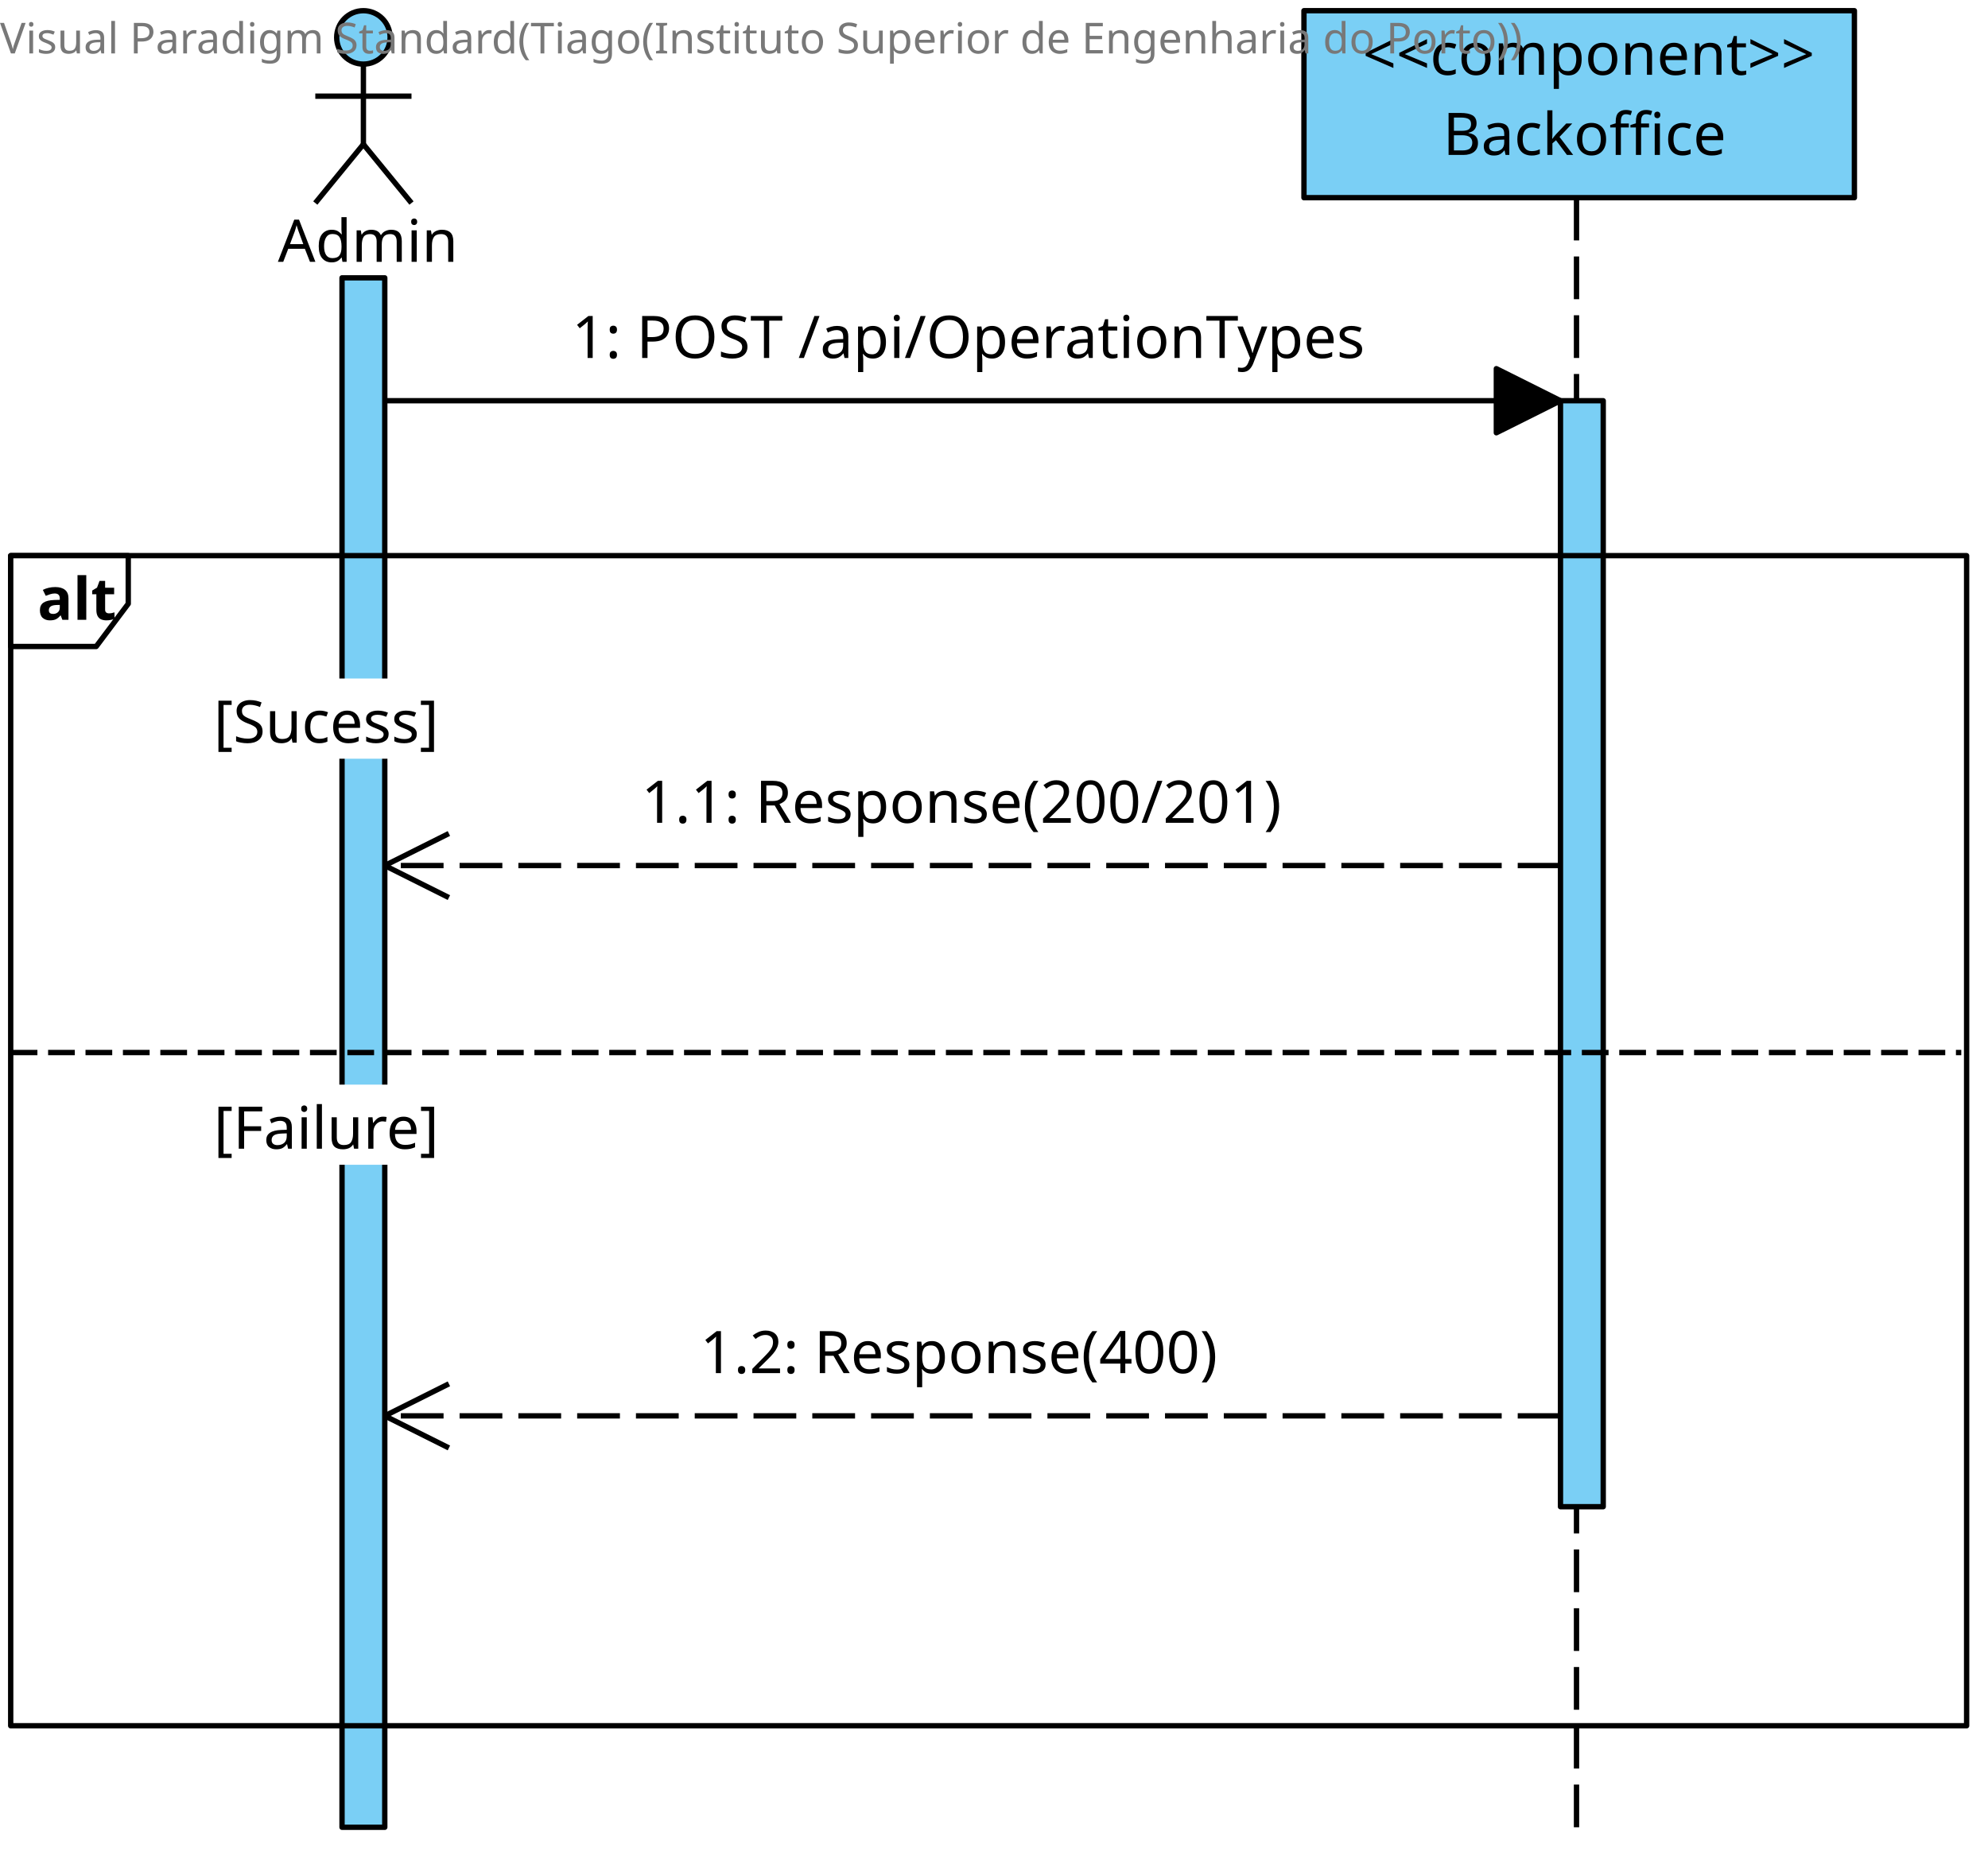
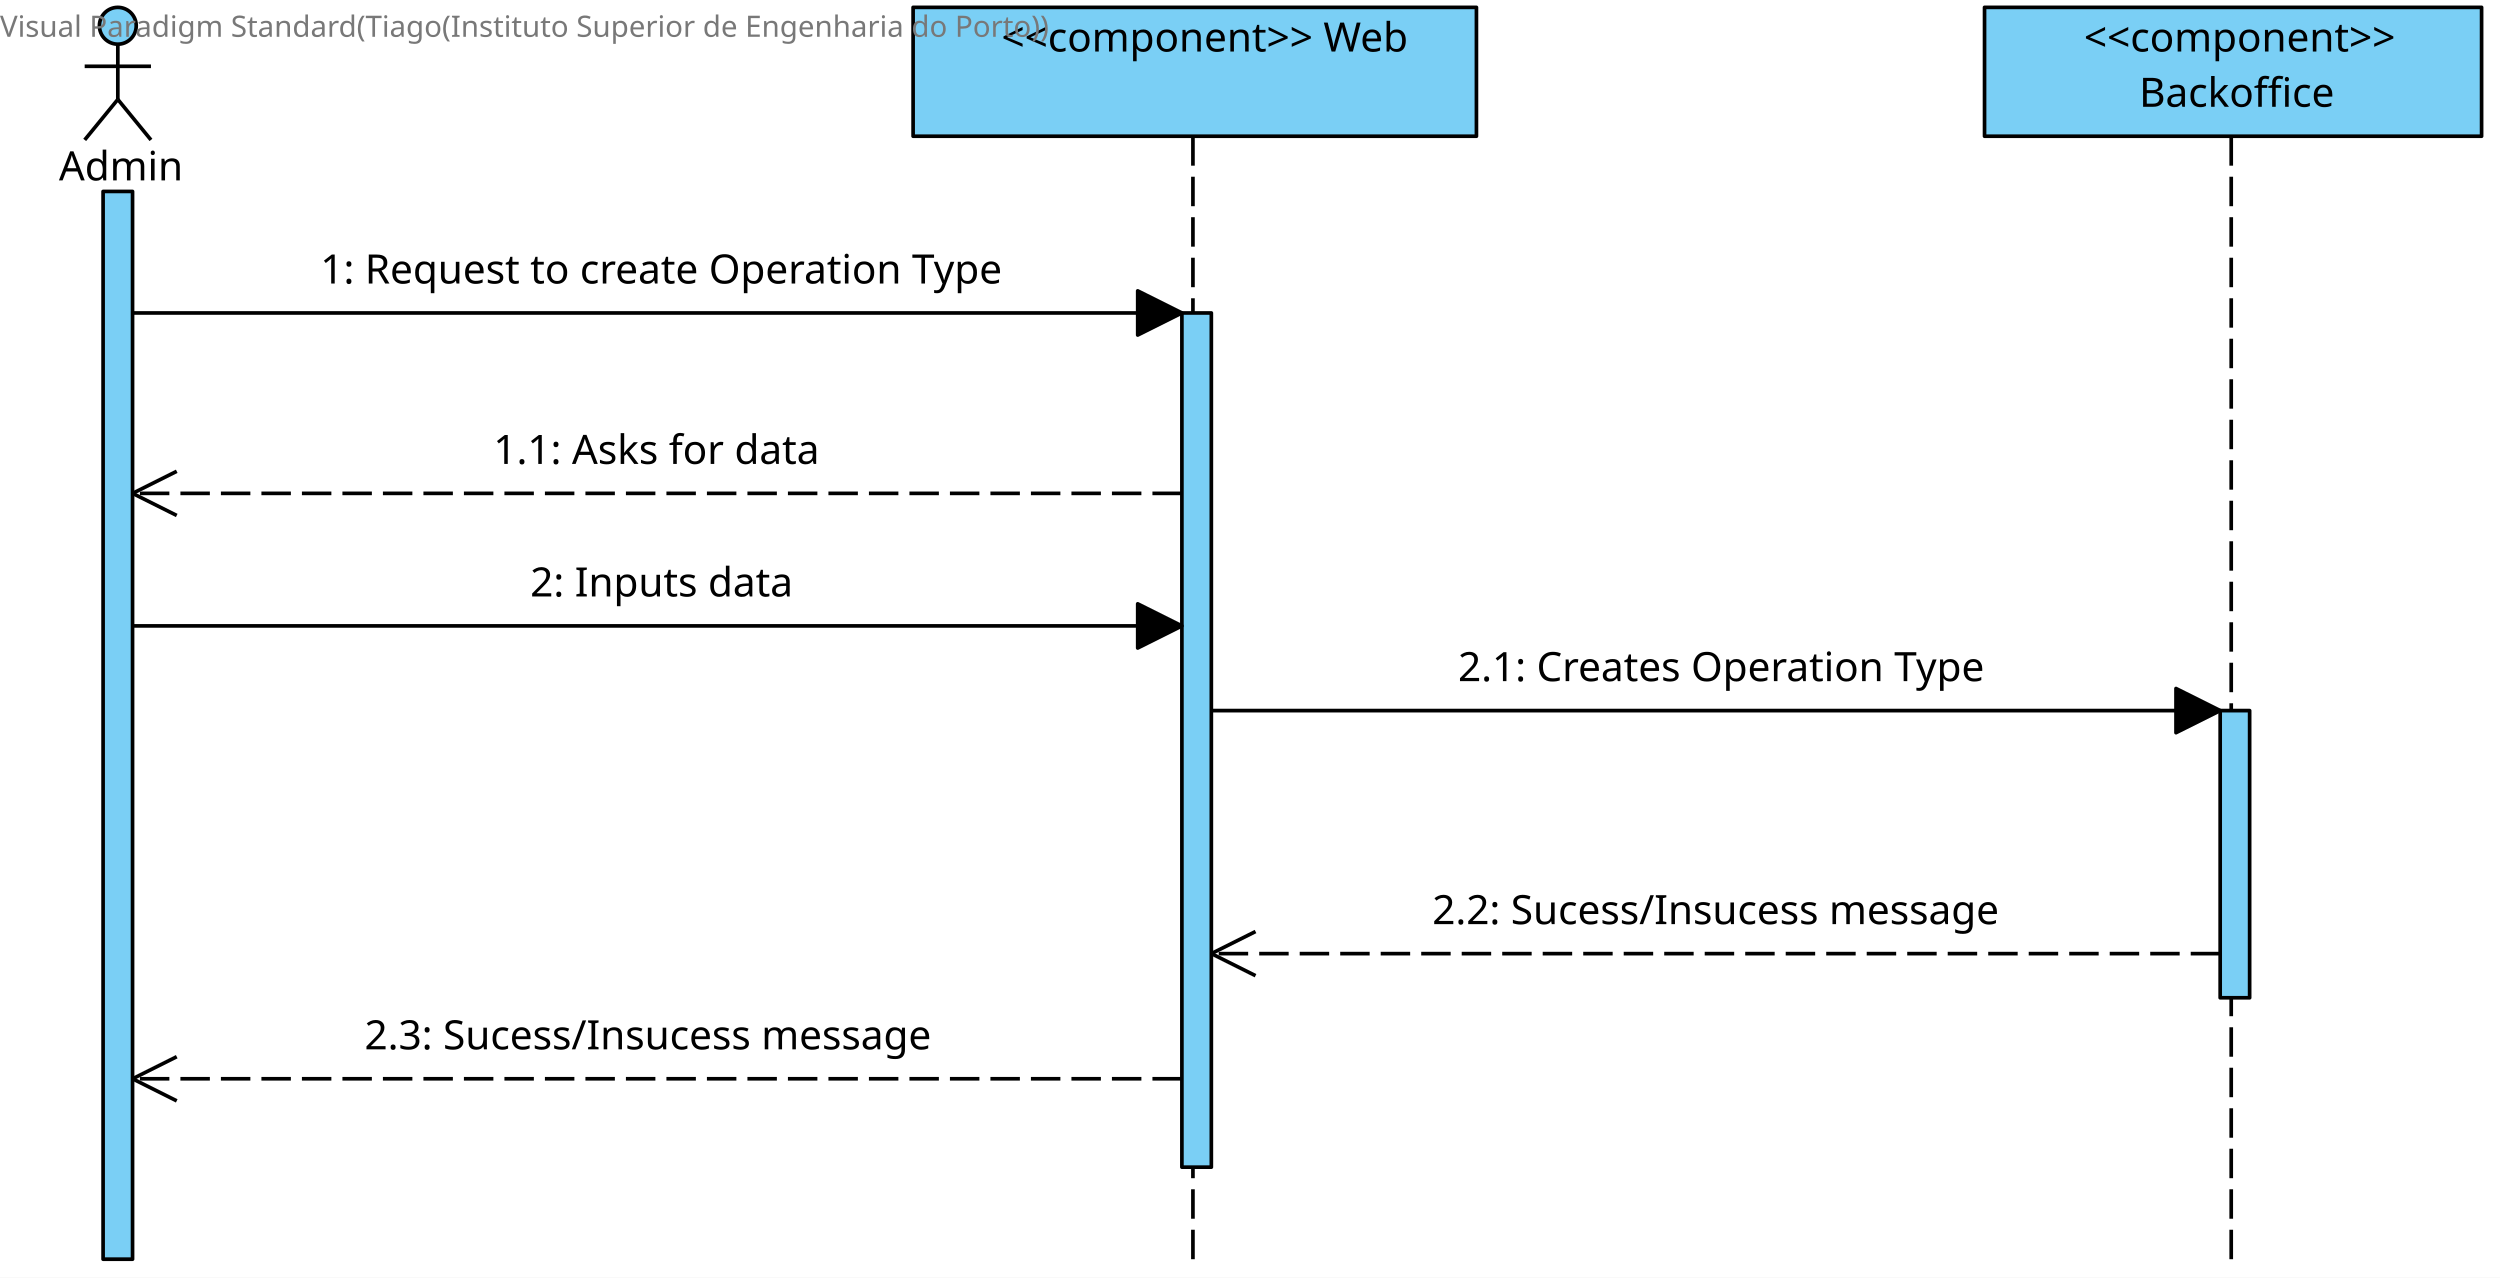
- <svg xmlns="http://www.w3.org/2000/svg" fill-opacity="0" color-rendering="auto" color-interpolation="auto" text-rendering="auto" stroke="rgb(0,0,0)" stroke-linecap="square" width="372" stroke-miterlimit="10" shape-rendering="auto" stroke-opacity="0" fill="rgb(0,0,0)" stroke-dasharray="none" font-weight="normal" stroke-width="1" height="347" font-family="'Dialog'" font-style="normal" stroke-linejoin="miter" font-size="12px" stroke-dashoffset="0" image-rendering="auto">
+ <svg xmlns="http://www.w3.org/2000/svg" fill-opacity="0" color-rendering="auto" color-interpolation="auto" text-rendering="auto" stroke="rgb(0,0,0)" stroke-linecap="square" width="679" stroke-miterlimit="10" shape-rendering="auto" stroke-opacity="0" fill="rgb(0,0,0)" stroke-dasharray="none" font-weight="normal" stroke-width="1" height="347" font-family="'Dialog'" font-style="normal" stroke-linejoin="miter" font-size="12px" stroke-dashoffset="0" image-rendering="auto">
  <defs id="genericDefs" />
  <g>
    <defs id="defs1">
      <clipPath clipPathUnits="userSpaceOnUse" id="clipPath1">
        <path d="M-7 -7 L71 -7 L71 352 L-7 352 L-7 -7 Z" />
      </clipPath>
      <clipPath clipPathUnits="userSpaceOnUse" id="clipPath2">
-         <path d="M-7 -7 L115 -7 L115 352 L-7 352 L-7 -7 Z" />
+         <path d="M-7 -7 L165 -7 L165 352 L-7 352 L-7 -7 Z" />
      </clipPath>
      <clipPath clipPathUnits="userSpaceOnUse" id="clipPath3">
-         <path d="M-7 -7 L19 -7 L19 218 L-7 218 L-7 -7 Z" />
+         <path d="M-7 -7 L19 -7 L19 243 L-7 243 L-7 -7 Z" />
      </clipPath>
      <clipPath clipPathUnits="userSpaceOnUse" id="clipPath4">
-         <path d="M-7 -7 L377 -7 L377 230 L-7 230 L-7 -7 Z" />
+         <path d="M-7 -7 L147 -7 L147 352 L-7 352 L-7 -7 Z" />
      </clipPath>
      <clipPath clipPathUnits="userSpaceOnUse" id="clipPath5">
-         <path d="M-7 -7 L-7 230 L377 230 L377 -7 Z" />
+         <path d="M-7 -7 L19 -7 L19 89 L-7 89 L-7 -7 Z" />
      </clipPath>
      <clipPath clipPathUnits="userSpaceOnUse" id="clipPath6">
-         <path d="M0 0 L0 18 L23 18 L23 0 Z" />
+         <path d="M-136 -30 L272 -30 L272 60 L-136 60 L-136 -30 Z" />
      </clipPath>
      <clipPath clipPathUnits="userSpaceOnUse" id="clipPath7">
-         <path d="M-7 -7 L377 -7 L377 87 L-7 87 L-7 -7 Z" />
+         <path d="M-52 -15 L104 -15 L104 30 L-52 30 L-52 -15 Z" />
      </clipPath>
      <clipPath clipPathUnits="userSpaceOnUse" id="clipPath8">
-         <path d="M0 0 L0 15 L63 15 L63 0 Z" />
+         <path d="M-154 -15 L308 -15 L308 30 L-154 30 L-154 -15 Z" />
      </clipPath>
      <clipPath clipPathUnits="userSpaceOnUse" id="clipPath9">
-         <path d="M0 0 L0 4 L366 4 L366 0 Z" />
+         <path d="M0 0 L389 0 L389 104 L0 104 L0 0 Z" />
      </clipPath>
      <clipPath clipPathUnits="userSpaceOnUse" id="clipPath10">
-         <path d="M-7 -7 L377 -7 L377 136 L-7 136 L-7 -7 Z" />
+         <path d="M72 2 L72 17 L20 17 L20 2 ZM289 30 L289 45 L91 45 L91 30 ZM244 79 L244 94 L138 94 L138 79 ZM0 0 L0 104 L389 104 L389 0 Z" />
      </clipPath>
      <clipPath clipPathUnits="userSpaceOnUse" id="clipPath11">
-         <path d="M0 0 L0 15 L60 15 L60 0 Z" />
+         <path d="M244 30 L244 45 L138 45 L138 30 ZM235 66 L235 81 L148 81 L148 66 ZM0 0 L0 104 L389 104 L389 0 Z" />
      </clipPath>
      <clipPath clipPathUnits="userSpaceOnUse" id="clipPath12">
-         <path d="M-52 -15 L104 -15 L104 30 L-52 30 L-52 -15 Z" />
+         <path d="M275 30 L275 45 L103 45 L103 30 ZM0 0 L0 104 L389 104 L389 0 Z" />
      </clipPath>
      <clipPath clipPathUnits="userSpaceOnUse" id="clipPath13">
-         <path d="M-104 -30 L208 -30 L208 60 L-104 60 L-104 -30 Z" />
+         <path d="M235 30 L235 45 L148 45 L148 30 ZM0 0 L0 104 L389 104 L389 0 L244 0 L244 9 L138 9 L138 0 Z" />
      </clipPath>
      <clipPath clipPathUnits="userSpaceOnUse" id="clipPath14">
-         <path d="M0 0 L324 0 L324 104 L0 104 L0 0 Z" />
+         <path d="M0 0 L378 0 L378 104 L0 104 L0 0 Z" />
      </clipPath>
      <clipPath clipPathUnits="userSpaceOnUse" id="clipPath15">
-         <path d="M72 12 L72 27 L20 27 L20 12 ZM241 30 L241 45 L76 45 L76 30 ZM0 0 L0 104 L324 104 L324 7 L222 7 L222 0 Z" />
+         <path d="M266 30 L266 45 L107 45 L107 30 ZM0 0 L0 104 L100 104 L100 96 L272 96 L272 104 L378 104 L378 0 Z" />
      </clipPath>
      <clipPath clipPathUnits="userSpaceOnUse" id="clipPath16">
-         <path d="M228 30 L228 45 L89 45 L89 30 ZM0 0 L0 104 L324 104 L324 0 Z" />
+         <path d="M272 30 L272 45 L100 45 L100 30 ZM0 0 L0 104 L378 104 L378 0 Z" />
      </clipPath>
      <clipPath clipPathUnits="userSpaceOnUse" id="clipPath17">
-         <path d="M216 30 L216 45 L99 45 L99 30 ZM0 0 L0 104 L324 104 L324 0 Z" />
+         <path d="M-172 -15 L344 -15 L344 30 L-172 30 L-172 -15 Z" />
      </clipPath>
      <clipPath clipPathUnits="userSpaceOnUse" id="clipPath18">
-         <path d="M-117 -15 L234 -15 L234 30 L-117 30 L-117 -15 Z" />
+         <path d="M-159 -15 L318 -15 L318 30 L-159 30 L-159 -15 Z" />
      </clipPath>
      <clipPath clipPathUnits="userSpaceOnUse" id="clipPath19">
-         <path d="M-139 -15 L278 -15 L278 30 L-139 30 L-139 -15 Z" />
+         <path d="M-87 -15 L174 -15 L174 30 L-87 30 L-87 -15 Z" />
      </clipPath>
      <clipPath clipPathUnits="userSpaceOnUse" id="clipPath20">
-         <path d="M-165 -15 L330 -15 L330 30 L-165 30 L-165 -15 Z" />
+         <path d="M-106 -15 L212 -15 L212 30 L-106 30 L-106 -15 Z" />
+       </clipPath>
+       <clipPath clipPathUnits="userSpaceOnUse" id="clipPath21">
+         <path d="M-198 -15 L396 -15 L396 30 L-198 30 L-198 -15 Z" />
      </clipPath>
    </defs>
    <g fill="white" text-rendering="geometricPrecision" fill-opacity="1" stroke-opacity="1" stroke="white">
-       <rect x="0" width="372" height="347" y="0" stroke="none" />
+       <rect x="0" width="679" height="347" y="0" stroke="none" />
    </g>
-     <g font-size="11px" transform="translate(38,2)" fill-opacity="1" fill="rgb(122,207,245)" text-rendering="geometricPrecision" image-rendering="optimizeQuality" font-family="sans-serif" stroke="rgb(122,207,245)" stroke-opacity="1">
+     <g font-size="11px" transform="translate(2,2)" fill-opacity="1" fill="rgb(122,207,245)" text-rendering="geometricPrecision" image-rendering="optimizeQuality" font-family="sans-serif" stroke="rgb(122,207,245)" stroke-opacity="1">
      <circle r="5" clip-path="url(#clipPath1)" cx="30" cy="5" stroke="none" />
      <rect x="26" width="8" height="290" y="50" clip-path="url(#clipPath1)" stroke="none" />
    </g>
-     <g stroke-linecap="butt" font-size="11px" transform="translate(38,2)" fill-opacity="1" fill="black" text-rendering="geometricPrecision" image-rendering="optimizeQuality" font-family="sans-serif" stroke-linejoin="round" stroke="black" stroke-opacity="1" stroke-miterlimit="0">
+     <g stroke-linecap="butt" font-size="11px" transform="translate(2,2)" fill-opacity="1" fill="black" text-rendering="geometricPrecision" image-rendering="optimizeQuality" font-family="sans-serif" stroke-linejoin="round" stroke="black" stroke-opacity="1" stroke-miterlimit="0">
      <circle fill="none" r="5" clip-path="url(#clipPath1)" cx="30" cy="5" />
      <rect fill="none" x="26" width="8" height="290" y="50" clip-path="url(#clipPath1)" />
      <line y2="25" fill="none" x1="30" clip-path="url(#clipPath1)" x2="30" y1="10" />
      <line y2="36" fill="none" x1="30" clip-path="url(#clipPath1)" x2="21" y1="25" />
      <line y2="36" fill="none" x1="30" clip-path="url(#clipPath1)" x2="39" y1="25" />
      <line y2="16" fill="none" x1="21" clip-path="url(#clipPath1)" x2="39" y1="16" />
    </g>
-     <g font-size="11px" transform="translate(244,2)" fill-opacity="1" fill="rgb(122,207,245)" text-rendering="geometricPrecision" image-rendering="optimizeQuality" font-family="sans-serif" stroke="rgb(122,207,245)" stroke-opacity="1">
-       <rect x="0" width="103" height="35" y="0" clip-path="url(#clipPath2)" stroke="none" />
+     <g font-size="11px" transform="translate(248,2)" fill-opacity="1" fill="rgb(122,207,245)" text-rendering="geometricPrecision" image-rendering="optimizeQuality" font-family="sans-serif" stroke="rgb(122,207,245)" stroke-opacity="1">
+       <rect x="0" width="153" height="35" y="0" clip-path="url(#clipPath2)" stroke="none" />
    </g>
-     <g stroke-linecap="butt" font-size="11px" transform="translate(244,2)" fill-opacity="1" fill="black" text-rendering="geometricPrecision" image-rendering="optimizeQuality" font-family="sans-serif" stroke-linejoin="round" stroke="black" stroke-opacity="1" stroke-miterlimit="0">
-       <rect fill="none" x="0" width="103" height="35" y="0" clip-path="url(#clipPath2)" />
-       <line clip-path="url(#clipPath2)" fill="none" x1="51" x2="51" y1="35" y2="341" stroke-linejoin="bevel" stroke-dasharray="8,3" />
+     <g stroke-linecap="butt" font-size="11px" transform="translate(248,2)" fill-opacity="1" fill="black" text-rendering="geometricPrecision" image-rendering="optimizeQuality" font-family="sans-serif" stroke-linejoin="round" stroke="black" stroke-opacity="1" stroke-miterlimit="0">
+       <rect fill="none" x="0" width="153" height="35" y="0" clip-path="url(#clipPath2)" />
+       <line clip-path="url(#clipPath2)" fill="none" x1="76" x2="76" y1="35" y2="341" stroke-linejoin="bevel" stroke-dasharray="8,3" />
    </g>
-     <g font-size="11px" transform="translate(292,75)" fill-opacity="1" fill="rgb(122,207,245)" text-rendering="geometricPrecision" image-rendering="optimizeQuality" font-family="sans-serif" stroke="rgb(122,207,245)" stroke-opacity="1">
-       <rect x="0" width="8" height="207" y="0" clip-path="url(#clipPath3)" stroke="none" />
+     <g font-size="11px" transform="translate(321,85)" fill-opacity="1" fill="rgb(122,207,245)" text-rendering="geometricPrecision" image-rendering="optimizeQuality" font-family="sans-serif" stroke="rgb(122,207,245)" stroke-opacity="1">
+       <rect x="0" width="8" height="232" y="0" clip-path="url(#clipPath3)" stroke="none" />
    </g>
-     <g stroke-linecap="butt" font-size="11px" transform="translate(292,75)" fill-opacity="1" fill="black" text-rendering="geometricPrecision" image-rendering="optimizeQuality" font-family="sans-serif" stroke-linejoin="round" stroke="black" stroke-opacity="1" stroke-miterlimit="0">
-       <rect fill="none" x="0" width="8" height="207" y="0" clip-path="url(#clipPath3)" />
+     <g stroke-linecap="butt" font-size="11px" transform="translate(321,85)" fill-opacity="1" fill="black" text-rendering="geometricPrecision" image-rendering="optimizeQuality" font-family="sans-serif" stroke-linejoin="round" stroke="black" stroke-opacity="1" stroke-miterlimit="0">
+       <rect fill="none" x="0" width="8" height="232" y="0" clip-path="url(#clipPath3)" />
    </g>
-     <g fill-opacity="1" text-rendering="geometricPrecision" stroke="black" stroke-linecap="butt" transform="translate(2,104)" stroke-miterlimit="0" stroke-opacity="1" fill="black" font-weight="bold" font-family="sans-serif" stroke-linejoin="round" font-size="11px" image-rendering="optimizeQuality">
-       <rect fill="none" x="0" width="366" height="219" y="0" clip-path="url(#clipPath5)" />
+     <g font-size="11px" transform="translate(539,2)" fill-opacity="1" fill="rgb(122,207,245)" text-rendering="geometricPrecision" image-rendering="optimizeQuality" font-family="sans-serif" stroke="rgb(122,207,245)" stroke-opacity="1">
+       <rect x="0" width="135" height="35" y="0" clip-path="url(#clipPath4)" stroke="none" />
    </g>
-     <g font-size="11px" transform="translate(2,104)" fill-opacity="1" fill="white" text-rendering="geometricPrecision" image-rendering="optimizeQuality" font-family="sans-serif" stroke="white" font-weight="bold" stroke-opacity="1">
-       <path d="M22 0 L22 9 L16 17 L0 17 L0 0 Z" stroke="none" clip-path="url(#clipPath5)" />
+     <g stroke-linecap="butt" font-size="11px" transform="translate(539,2)" fill-opacity="1" fill="black" text-rendering="geometricPrecision" image-rendering="optimizeQuality" font-family="sans-serif" stroke-linejoin="round" stroke="black" stroke-opacity="1" stroke-miterlimit="0">
+       <rect fill="none" x="0" width="135" height="35" y="0" clip-path="url(#clipPath4)" />
+       <line clip-path="url(#clipPath4)" fill="none" x1="67" x2="67" y1="35" y2="341" stroke-linejoin="bevel" stroke-dasharray="8,3" />
    </g>
-     <g fill-opacity="1" text-rendering="geometricPrecision" stroke="black" stroke-linecap="butt" transform="translate(2,104)" stroke-miterlimit="0" stroke-opacity="1" fill="black" font-weight="bold" font-family="sans-serif" stroke-linejoin="round" font-size="11px" image-rendering="optimizeQuality">
-       <path fill="none" d="M22 0 L22 9 L16 17 L0 17 L0 0 Z" clip-path="url(#clipPath5)" />
+     <g font-size="11px" transform="translate(603,193)" fill-opacity="1" fill="rgb(122,207,245)" text-rendering="geometricPrecision" image-rendering="optimizeQuality" font-family="sans-serif" stroke="rgb(122,207,245)" stroke-opacity="1">
+       <rect x="0" width="8" height="78" y="0" clip-path="url(#clipPath5)" stroke="none" />
    </g>
-     <g font-size="11px" transform="translate(2,104)" fill-opacity="1" fill="black" text-rendering="geometricPrecision" image-rendering="optimizeQuality" font-family="sans-serif" stroke="black" font-weight="bold" stroke-opacity="1">
-       <text x="5" xml:space="preserve" y="12" clip-path="url(#clipPath6)" stroke="none">alt</text>
+     <g stroke-linecap="butt" font-size="11px" transform="translate(603,193)" fill-opacity="1" fill="black" text-rendering="geometricPrecision" image-rendering="optimizeQuality" font-family="sans-serif" stroke-linejoin="round" stroke="black" stroke-opacity="1" stroke-miterlimit="0">
+       <rect fill="none" x="0" width="8" height="78" y="0" clip-path="url(#clipPath5)" />
    </g>
-     <g fill-opacity="1" text-rendering="geometricPrecision" stroke="black" stroke-linecap="butt" transform="translate(2,122)" stroke-miterlimit="0" stroke-opacity="1" fill="black" stroke-dasharray="5,2" font-family="sans-serif" stroke-linejoin="bevel" font-size="11px" image-rendering="optimizeQuality">
-       <line y2="75" fill="none" x1="0" clip-path="url(#clipPath7)" x2="365" y1="75" />
+     <g font-size="11px" transform="translate(539,2)" fill-opacity="1" fill="black" text-rendering="geometricPrecision" image-rendering="optimizeQuality" font-family="sans-serif" stroke="black" stroke-opacity="1">
+       <text x="27" xml:space="preserve" y="12" clip-path="url(#clipPath6)" stroke="none">&lt;&lt;component&gt;&gt;</text>
+       <text x="42" xml:space="preserve" y="27" clip-path="url(#clipPath6)" stroke="none">Backoffice</text>
    </g>
-     <g font-size="11px" transform="translate(30,127)" fill-opacity="1" fill="white" text-rendering="geometricPrecision" image-rendering="optimizeQuality" font-family="sans-serif" stroke="white" stroke-opacity="1">
-       <rect x="9" width="44" height="17" y="-1" clip-path="url(#clipPath8)" stroke="none" />
-       <text fill="black" x="10" xml:space="preserve" y="12" clip-path="url(#clipPath8)" stroke="none">[Sucess]</text>
+     <g font-size="11px" transform="translate(6,37)" fill-opacity="1" fill="black" text-rendering="geometricPrecision" image-rendering="optimizeQuality" font-family="sans-serif" stroke="black" stroke-opacity="1">
+       <text x="10" xml:space="preserve" y="12" clip-path="url(#clipPath7)" stroke="none">Admin</text>
    </g>
-     <g font-size="11px" transform="translate(30,203)" fill-opacity="1" fill="white" text-rendering="geometricPrecision" image-rendering="optimizeQuality" font-family="sans-serif" stroke="white" stroke-opacity="1">
-       <rect x="9" width="42" height="17" y="-1" clip-path="url(#clipPath11)" stroke="none" />
-       <text fill="black" x="10" xml:space="preserve" y="12" clip-path="url(#clipPath11)" stroke="none">[Failure]</text>
+     <g font-size="11px" transform="translate(248,2)" fill-opacity="1" fill="black" text-rendering="geometricPrecision" image-rendering="optimizeQuality" font-family="sans-serif" stroke="black" stroke-opacity="1">
+       <text x="24" xml:space="preserve" y="12" clip-path="url(#clipPath8)" stroke="none">&lt;&lt;component&gt;&gt; Web</text>
    </g>
-     <g font-size="11px" transform="translate(42,37)" fill-opacity="1" fill="black" text-rendering="geometricPrecision" image-rendering="optimizeQuality" font-family="sans-serif" stroke="black" stroke-opacity="1">
-       <text x="10" xml:space="preserve" y="12" clip-path="url(#clipPath12)" stroke="none">Admin</text>
+     <g stroke-linecap="butt" font-size="11px" transform="translate(-14,35)" fill-opacity="1" fill="black" text-rendering="geometricPrecision" image-rendering="optimizeQuality" font-family="sans-serif" stroke-linejoin="round" stroke="black" stroke-opacity="1">
+       <line y2="50" fill="none" x1="50" clip-path="url(#clipPath10)" x2="335" y1="50" />
+       <polygon points=" 335 50 323 44 323 56" clip-path="url(#clipPath10)" stroke="none" />
+       <polygon fill="none" points=" 335 50 323 44 323 56" clip-path="url(#clipPath10)" />
    </g>
-     <g font-size="11px" transform="translate(244,2)" fill-opacity="1" fill="black" text-rendering="geometricPrecision" image-rendering="optimizeQuality" font-family="sans-serif" stroke="black" stroke-opacity="1">
-       <text x="11" xml:space="preserve" y="12" clip-path="url(#clipPath13)" stroke="none">&lt;&lt;component&gt;&gt;</text>
-       <text x="26" xml:space="preserve" y="27" clip-path="url(#clipPath13)" stroke="none">Backoffice</text>
+     <g fill-opacity="1" text-rendering="geometricPrecision" stroke="black" stroke-linecap="butt" transform="translate(-14,84)" stroke-miterlimit="0" stroke-opacity="1" fill="black" stroke-dasharray="8,3" font-family="sans-serif" stroke-linejoin="round" font-size="11px" image-rendering="optimizeQuality">
+       <line y2="50" fill="none" x1="335" clip-path="url(#clipPath11)" x2="50" y1="50" />
+       <line clip-path="url(#clipPath11)" fill="none" x1="50" x2="62" y1="50" y2="56" stroke-dasharray="none" stroke-miterlimit="10" />
+       <line clip-path="url(#clipPath11)" fill="none" x1="50" x2="62" y1="50" y2="44" stroke-dasharray="none" stroke-miterlimit="10" />
    </g>
-     <g stroke-linecap="butt" font-size="11px" transform="translate(22,25)" fill-opacity="1" fill="black" text-rendering="geometricPrecision" image-rendering="optimizeQuality" font-family="sans-serif" stroke-linejoin="round" stroke="black" stroke-opacity="1">
-       <line y2="50" fill="none" x1="50" clip-path="url(#clipPath15)" x2="270" y1="50" />
-       <polygon points=" 270 50 258 44 258 56" clip-path="url(#clipPath15)" stroke="none" />
-       <polygon fill="none" points=" 270 50 258 44 258 56" clip-path="url(#clipPath15)" />
+     <g fill-opacity="1" text-rendering="geometricPrecision" stroke="black" stroke-linecap="butt" transform="translate(-14,243)" stroke-miterlimit="0" stroke-opacity="1" fill="black" stroke-dasharray="8,3" font-family="sans-serif" stroke-linejoin="round" font-size="11px" image-rendering="optimizeQuality">
+       <line y2="50" fill="none" x1="335" clip-path="url(#clipPath12)" x2="50" y1="50" />
+       <line clip-path="url(#clipPath12)" fill="none" x1="50" x2="62" y1="50" y2="56" stroke-dasharray="none" stroke-miterlimit="10" />
+       <line clip-path="url(#clipPath12)" fill="none" x1="50" x2="62" y1="50" y2="44" stroke-dasharray="none" stroke-miterlimit="10" />
    </g>
-     <g fill-opacity="1" text-rendering="geometricPrecision" stroke="black" stroke-linecap="butt" transform="translate(22,112)" stroke-miterlimit="0" stroke-opacity="1" fill="black" stroke-dasharray="8,3" font-family="sans-serif" stroke-linejoin="round" font-size="11px" image-rendering="optimizeQuality">
-       <line y2="50" fill="none" x1="270" clip-path="url(#clipPath16)" x2="50" y1="50" />
+     <g stroke-linecap="butt" font-size="11px" transform="translate(-14,120)" fill-opacity="1" fill="black" text-rendering="geometricPrecision" image-rendering="optimizeQuality" font-family="sans-serif" stroke-linejoin="round" stroke="black" stroke-opacity="1">
+       <line y2="50" fill="none" x1="50" clip-path="url(#clipPath13)" x2="335" y1="50" />
+       <polygon points=" 335 50 323 44 323 56" clip-path="url(#clipPath13)" stroke="none" />
+       <polygon fill="none" points=" 335 50 323 44 323 56" clip-path="url(#clipPath13)" />
+     </g>
+     <g stroke-linecap="butt" font-size="11px" transform="translate(279,143)" fill-opacity="1" fill="black" text-rendering="geometricPrecision" image-rendering="optimizeQuality" font-family="sans-serif" stroke-linejoin="round" stroke="black" stroke-opacity="1">
+       <line y2="50" fill="none" x1="50" clip-path="url(#clipPath15)" x2="324" y1="50" />
+       <polygon points=" 324 50 312 44 312 56" clip-path="url(#clipPath15)" stroke="none" />
+       <polygon fill="none" points=" 324 50 312 44 312 56" clip-path="url(#clipPath15)" />
+     </g>
+     <g fill-opacity="1" text-rendering="geometricPrecision" stroke="black" stroke-linecap="butt" transform="translate(279,209)" stroke-miterlimit="0" stroke-opacity="1" fill="black" stroke-dasharray="8,3" font-family="sans-serif" stroke-linejoin="round" font-size="11px" image-rendering="optimizeQuality">
+       <line y2="50" fill="none" x1="324" clip-path="url(#clipPath16)" x2="50" y1="50" />
      <line clip-path="url(#clipPath16)" fill="none" x1="50" x2="62" y1="50" y2="56" stroke-dasharray="none" stroke-miterlimit="10" />
      <line clip-path="url(#clipPath16)" fill="none" x1="50" x2="62" y1="50" y2="44" stroke-dasharray="none" stroke-miterlimit="10" />
    </g>
-     <g fill-opacity="1" text-rendering="geometricPrecision" stroke="black" stroke-linecap="butt" transform="translate(22,215)" stroke-miterlimit="0" stroke-opacity="1" fill="black" stroke-dasharray="8,3" font-family="sans-serif" stroke-linejoin="round" font-size="11px" image-rendering="optimizeQuality">
-       <line y2="50" fill="none" x1="270" clip-path="url(#clipPath17)" x2="50" y1="50" />
-       <line clip-path="url(#clipPath17)" fill="none" x1="50" x2="62" y1="50" y2="56" stroke-dasharray="none" stroke-miterlimit="10" />
-       <line clip-path="url(#clipPath17)" fill="none" x1="50" x2="62" y1="50" y2="44" stroke-dasharray="none" stroke-miterlimit="10" />
+     <g font-size="11px" transform="translate(379,239)" fill-opacity="1" fill="white" text-rendering="geometricPrecision" image-rendering="optimizeQuality" font-family="sans-serif" stroke="white" stroke-opacity="1">
+       <rect x="0" width="172" height="15" y="0" clip-path="url(#clipPath17)" stroke="none" />
+       <text fill="black" x="10" xml:space="preserve" y="12" clip-path="url(#clipPath17)" stroke="none">2.2: Sucess/Insucess message</text>
    </g>
-     <g font-size="11px" transform="translate(121,245)" fill-opacity="1" fill="white" text-rendering="geometricPrecision" image-rendering="optimizeQuality" font-family="sans-serif" stroke="white" stroke-opacity="1">
-       <rect x="0" width="117" height="15" y="0" clip-path="url(#clipPath18)" stroke="none" />
-       <text fill="black" x="10" xml:space="preserve" y="12" clip-path="url(#clipPath18)" stroke="none">1.2: Response(400)</text>
+     <g font-size="11px" transform="translate(386,173)" fill-opacity="1" fill="white" text-rendering="geometricPrecision" image-rendering="optimizeQuality" font-family="sans-serif" stroke="white" stroke-opacity="1">
+       <rect x="0" width="159" height="15" y="0" clip-path="url(#clipPath18)" stroke="none" />
+       <text fill="black" x="10" xml:space="preserve" y="12" clip-path="url(#clipPath18)" stroke="none">2.1: Creates Operation Type</text>
    </g>
-     <g font-size="11px" transform="translate(111,142)" fill-opacity="1" fill="white" text-rendering="geometricPrecision" image-rendering="optimizeQuality" font-family="sans-serif" stroke="white" stroke-opacity="1">
-       <rect x="0" width="139" height="15" y="0" clip-path="url(#clipPath19)" stroke="none" />
-       <text fill="black" x="9" xml:space="preserve" y="12" clip-path="url(#clipPath19)" stroke="none">1.1: Response(200/201)</text>
+     <g font-size="11px" transform="translate(134,150)" fill-opacity="1" fill="white" text-rendering="geometricPrecision" image-rendering="optimizeQuality" font-family="sans-serif" stroke="white" stroke-opacity="1">
+       <rect x="0" width="87" height="15" y="0" clip-path="url(#clipPath19)" stroke="none" />
+       <text fill="black" x="10" xml:space="preserve" y="12" clip-path="url(#clipPath19)" stroke="none">2: Inputs data</text>
    </g>
-     <g font-size="11px" transform="translate(98,55)" fill-opacity="1" fill="white" text-rendering="geometricPrecision" image-rendering="optimizeQuality" font-family="sans-serif" stroke="white" stroke-opacity="1">
-       <rect x="0" width="165" height="15" y="0" clip-path="url(#clipPath20)" stroke="none" />
-       <text fill="black" x="9" xml:space="preserve" y="12" clip-path="url(#clipPath20)" stroke="none">1: POST /api/OperationTypes</text>
+     <g font-size="11px" transform="translate(89,273)" fill-opacity="1" fill="white" text-rendering="geometricPrecision" image-rendering="optimizeQuality" font-family="sans-serif" stroke="white" stroke-opacity="1">
+       <rect x="0" width="172" height="15" y="0" clip-path="url(#clipPath17)" stroke="none" />
+       <text fill="black" x="10" xml:space="preserve" y="12" clip-path="url(#clipPath17)" stroke="none">2.3: Sucess/Insucess message</text>
+     </g>
+     <g font-size="11px" transform="translate(124,114)" fill-opacity="1" fill="white" text-rendering="geometricPrecision" image-rendering="optimizeQuality" font-family="sans-serif" stroke="white" stroke-opacity="1">
+       <rect x="0" width="106" height="15" y="0" clip-path="url(#clipPath20)" stroke="none" />
+       <text fill="black" x="10" xml:space="preserve" y="12" clip-path="url(#clipPath20)" stroke="none">1.1: Asks for data</text>
+     </g>
+     <g font-size="11px" transform="translate(77,65)" fill-opacity="1" fill="white" text-rendering="geometricPrecision" image-rendering="optimizeQuality" font-family="sans-serif" stroke="white" stroke-opacity="1">
+       <rect x="0" width="198" height="15" y="0" clip-path="url(#clipPath21)" stroke="none" />
+       <text fill="black" x="10" xml:space="preserve" y="12" clip-path="url(#clipPath21)" stroke="none">1: Request to create Operation Type</text>
    </g>
    <g font-size="8px" fill-opacity="1" fill="rgb(120,120,120)" text-rendering="geometricPrecision" image-rendering="optimizeQuality" stroke="rgb(120,120,120)" stroke-opacity="1">
      <text x="0" xml:space="preserve" y="10" stroke="none">Visual Paradigm Standard(Tiago(Instituto Superior de Engenharia do Porto))</text>
    </g>
  </g>
</svg>
